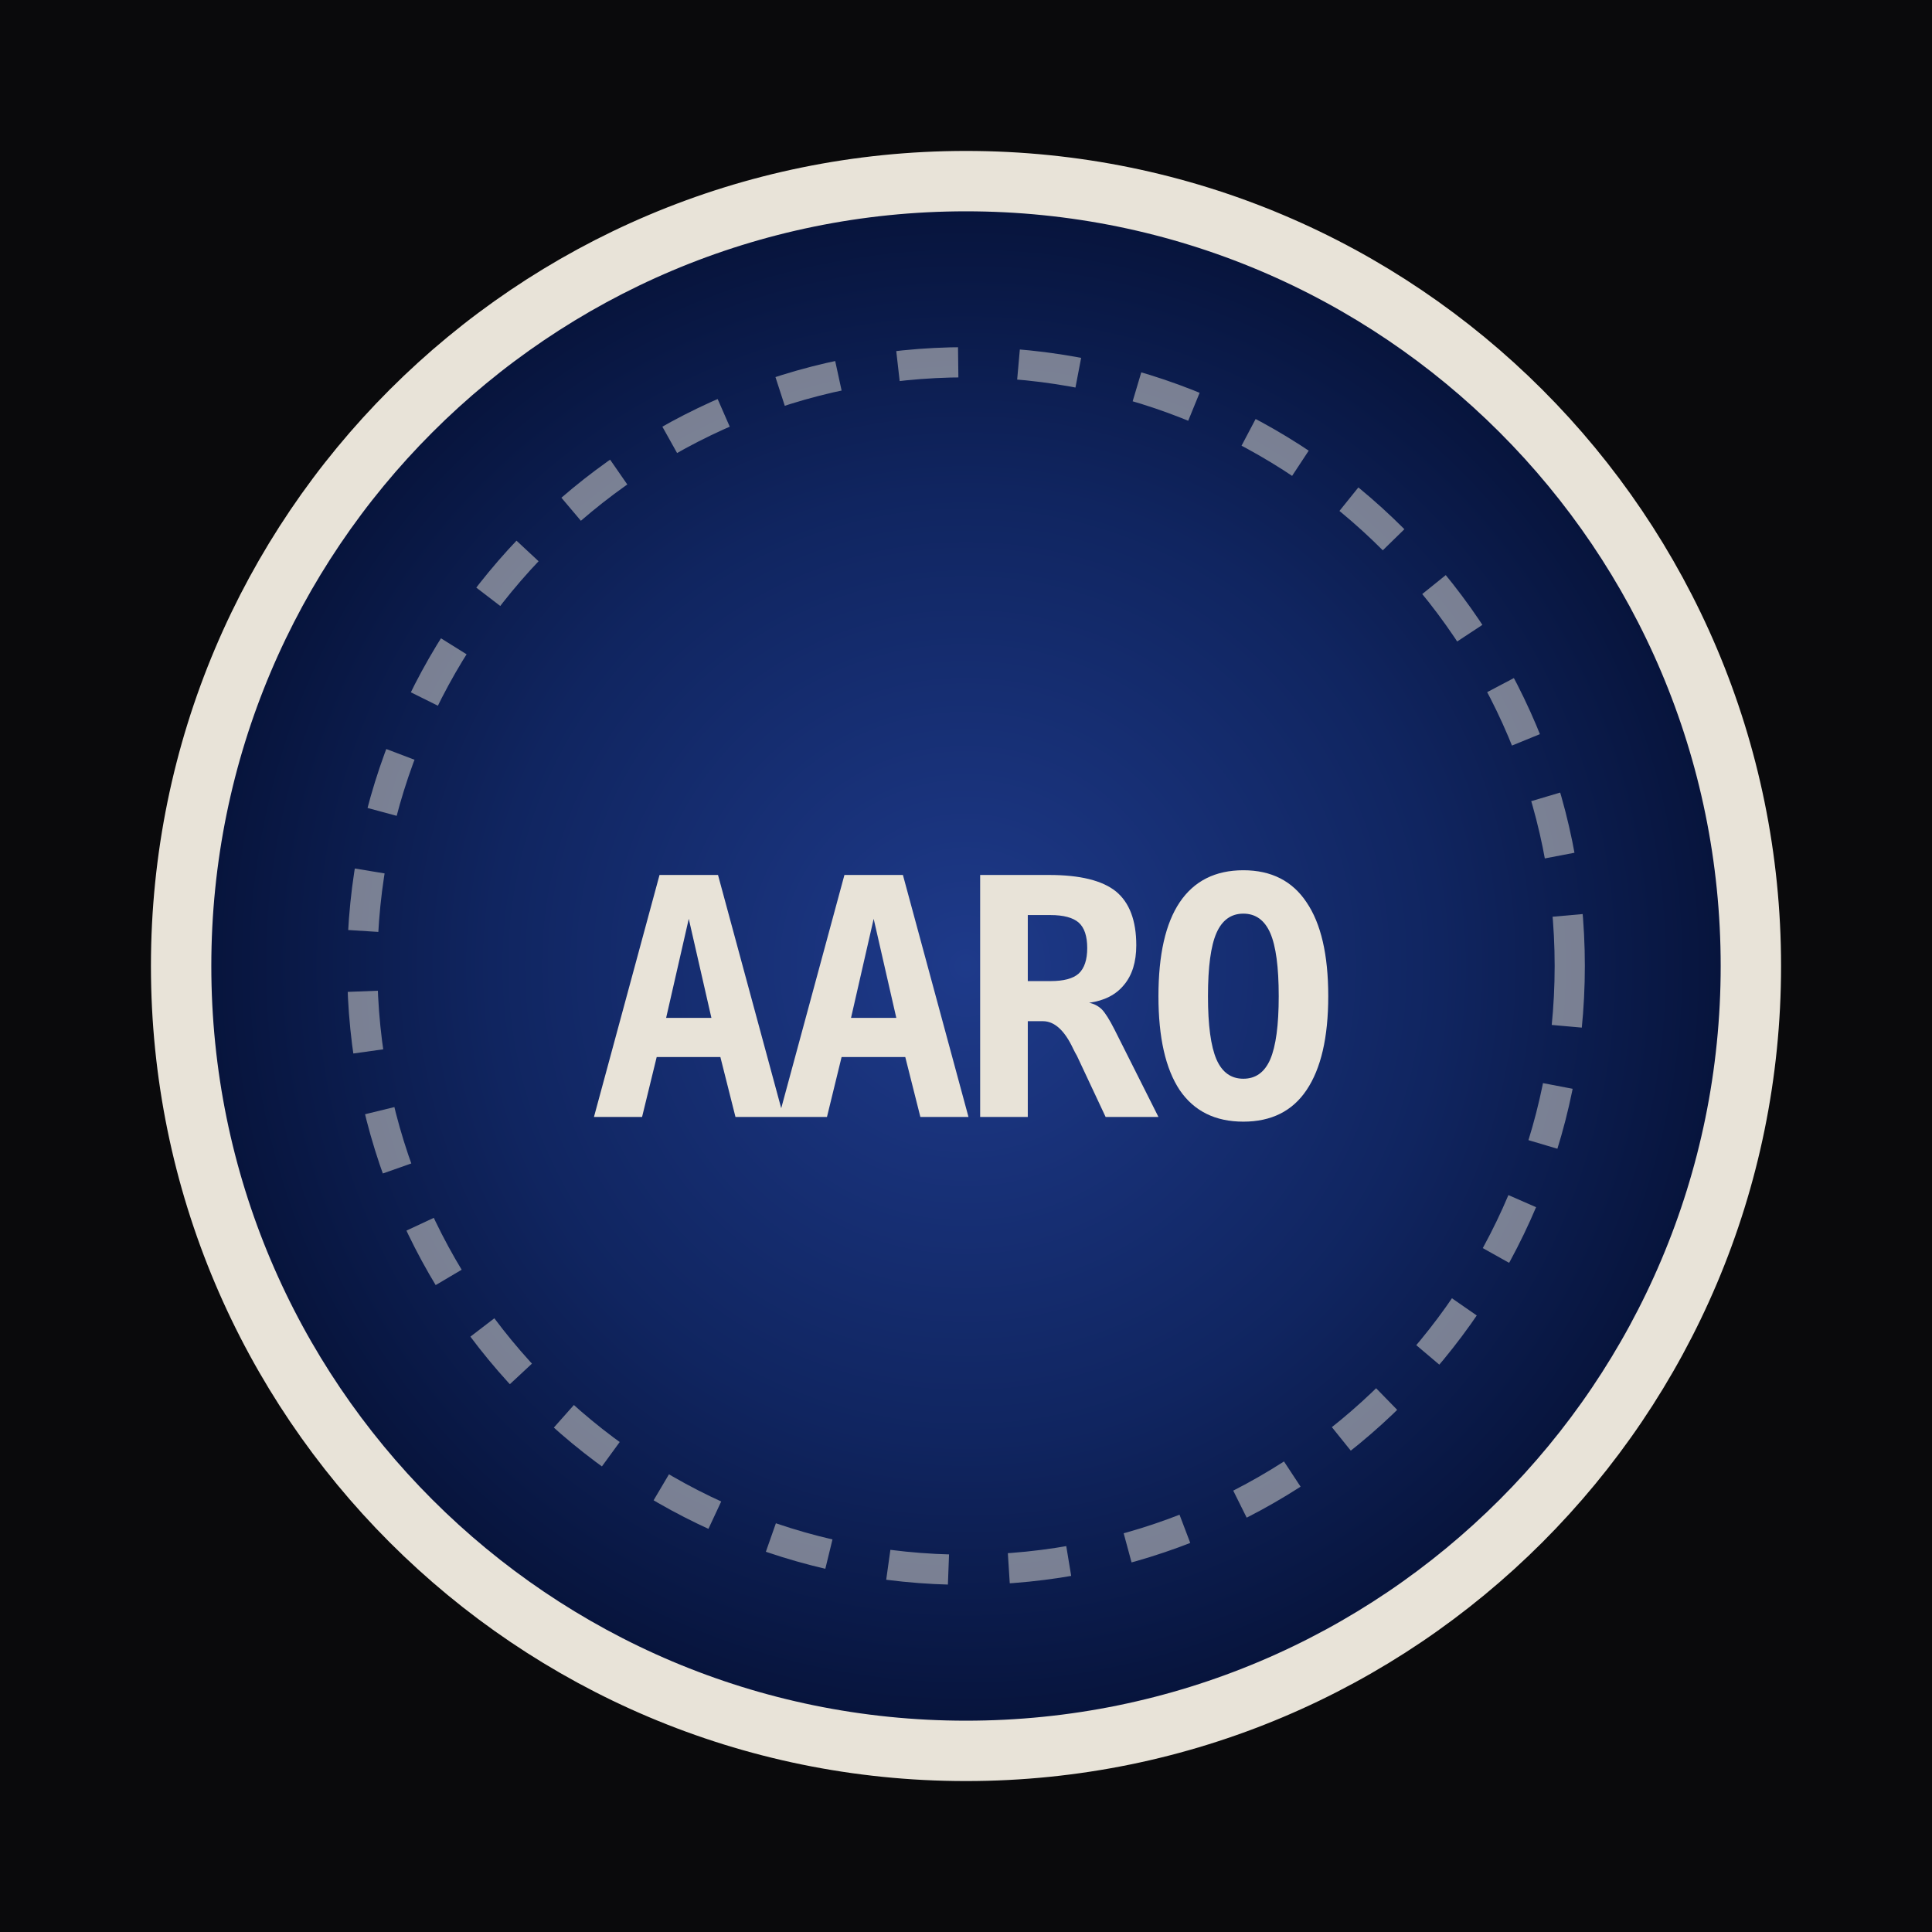
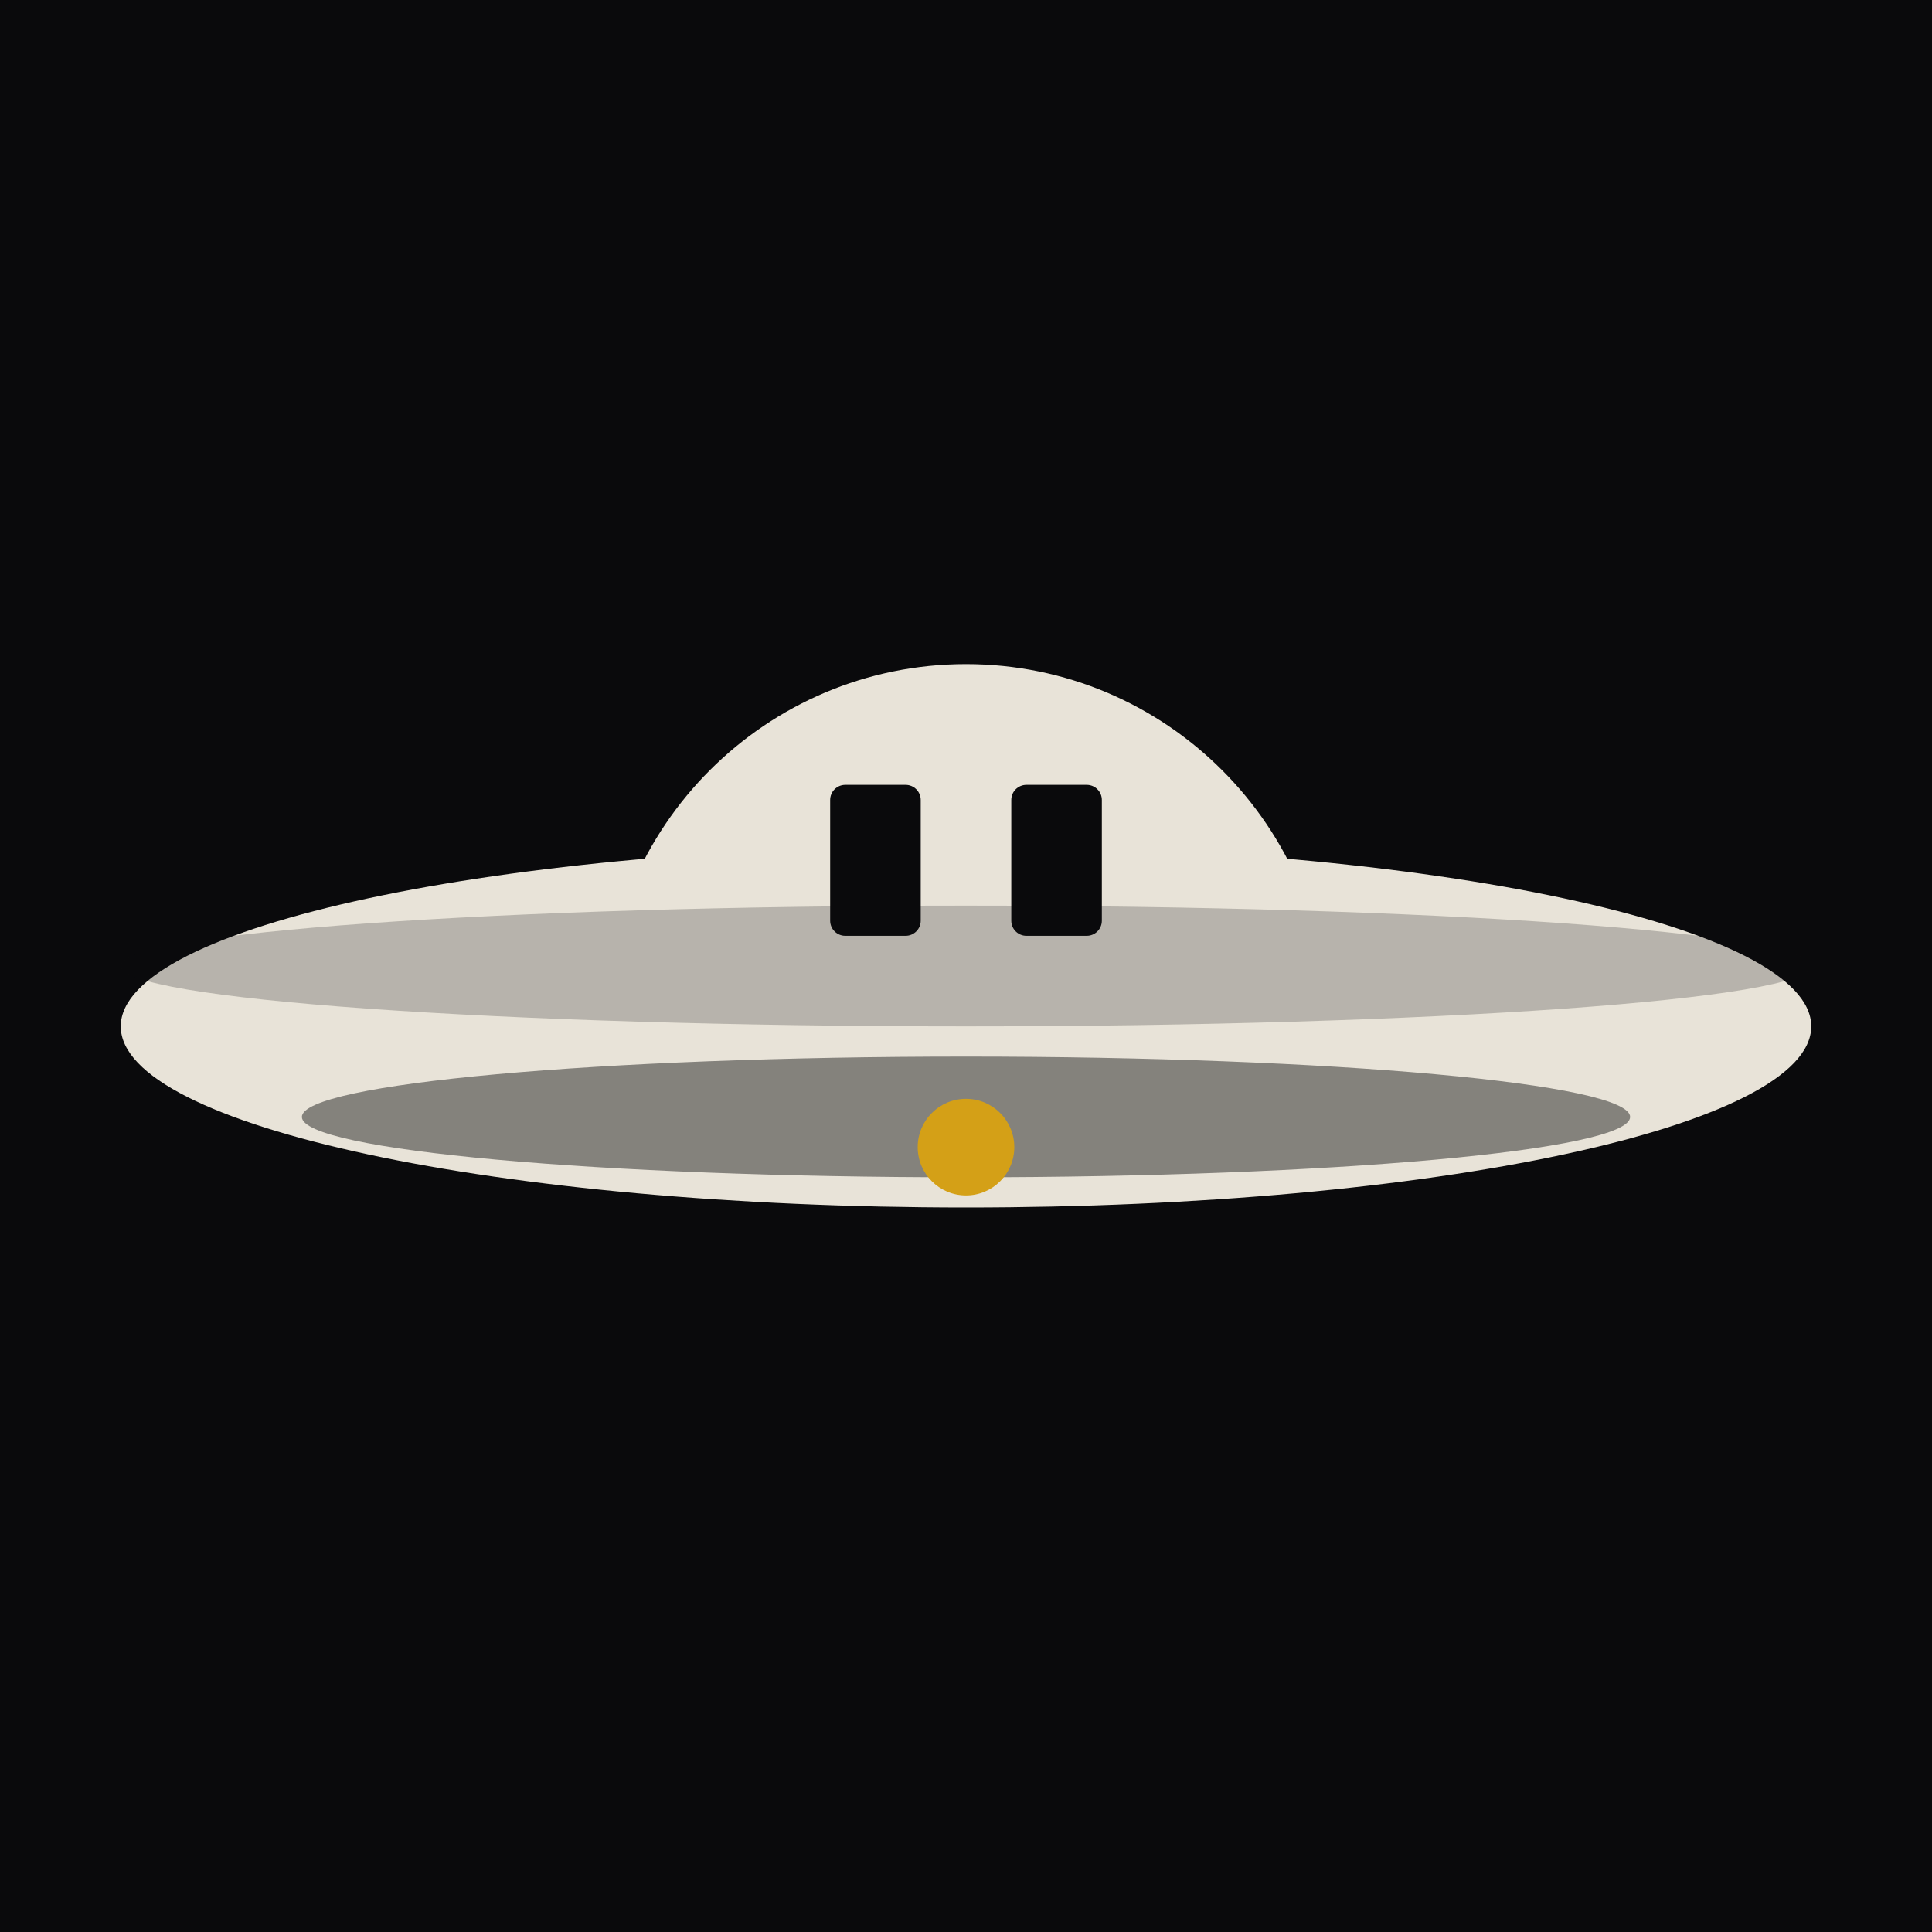
<svg xmlns="http://www.w3.org/2000/svg" viewBox="0 0 64 64">
-   <defs>
-     <radialGradient id="g" cx="50%" cy="50%" r="50%">
-       <stop offset="0%" stop-color="#1e3a8a" />
-       <stop offset="60%" stop-color="#102560" />
-       <stop offset="100%" stop-color="#061238" />
-     </radialGradient>
-   </defs>
  <rect width="64" height="64" fill="#0a0a0c" />
-   <circle cx="32" cy="32" r="26" fill="url(#g)" stroke="#e8e3d8" stroke-width="2" />
-   <circle cx="32" cy="32" r="20" fill="none" stroke="#e8e3d8" stroke-width="1" stroke-dasharray="2 2" opacity="0.5" />
-   <text x="32" y="37" font-family="ui-monospace,Consolas,monospace" font-size="11" font-weight="700" text-anchor="middle" fill="#e8e3d8" letter-spacing="-0.5">AARO</text>
+   <ellipse cx="32" cy="34" rx="28" ry="6" fill="#e8e3d8" />
+   <path d="M 20 34 A 12 12 0 0 1 44 34 Z" fill="#e8e3d8" />
+   <ellipse cx="32" cy="32" rx="28" ry="2" fill="#0a0a0c" opacity="0.22" />
+   <ellipse cx="32" cy="37" rx="22" ry="2" fill="#0a0a0c" opacity="0.45" />
+   <rect x="27.5" y="26" width="3" height="5" rx="0.5" fill="#0a0a0c" />
+   <rect x="33.5" y="26" width="3" height="5" rx="0.5" fill="#0a0a0c" />
+   <circle cx="32" cy="38" r="1.6" fill="#d4a017" />
</svg>
